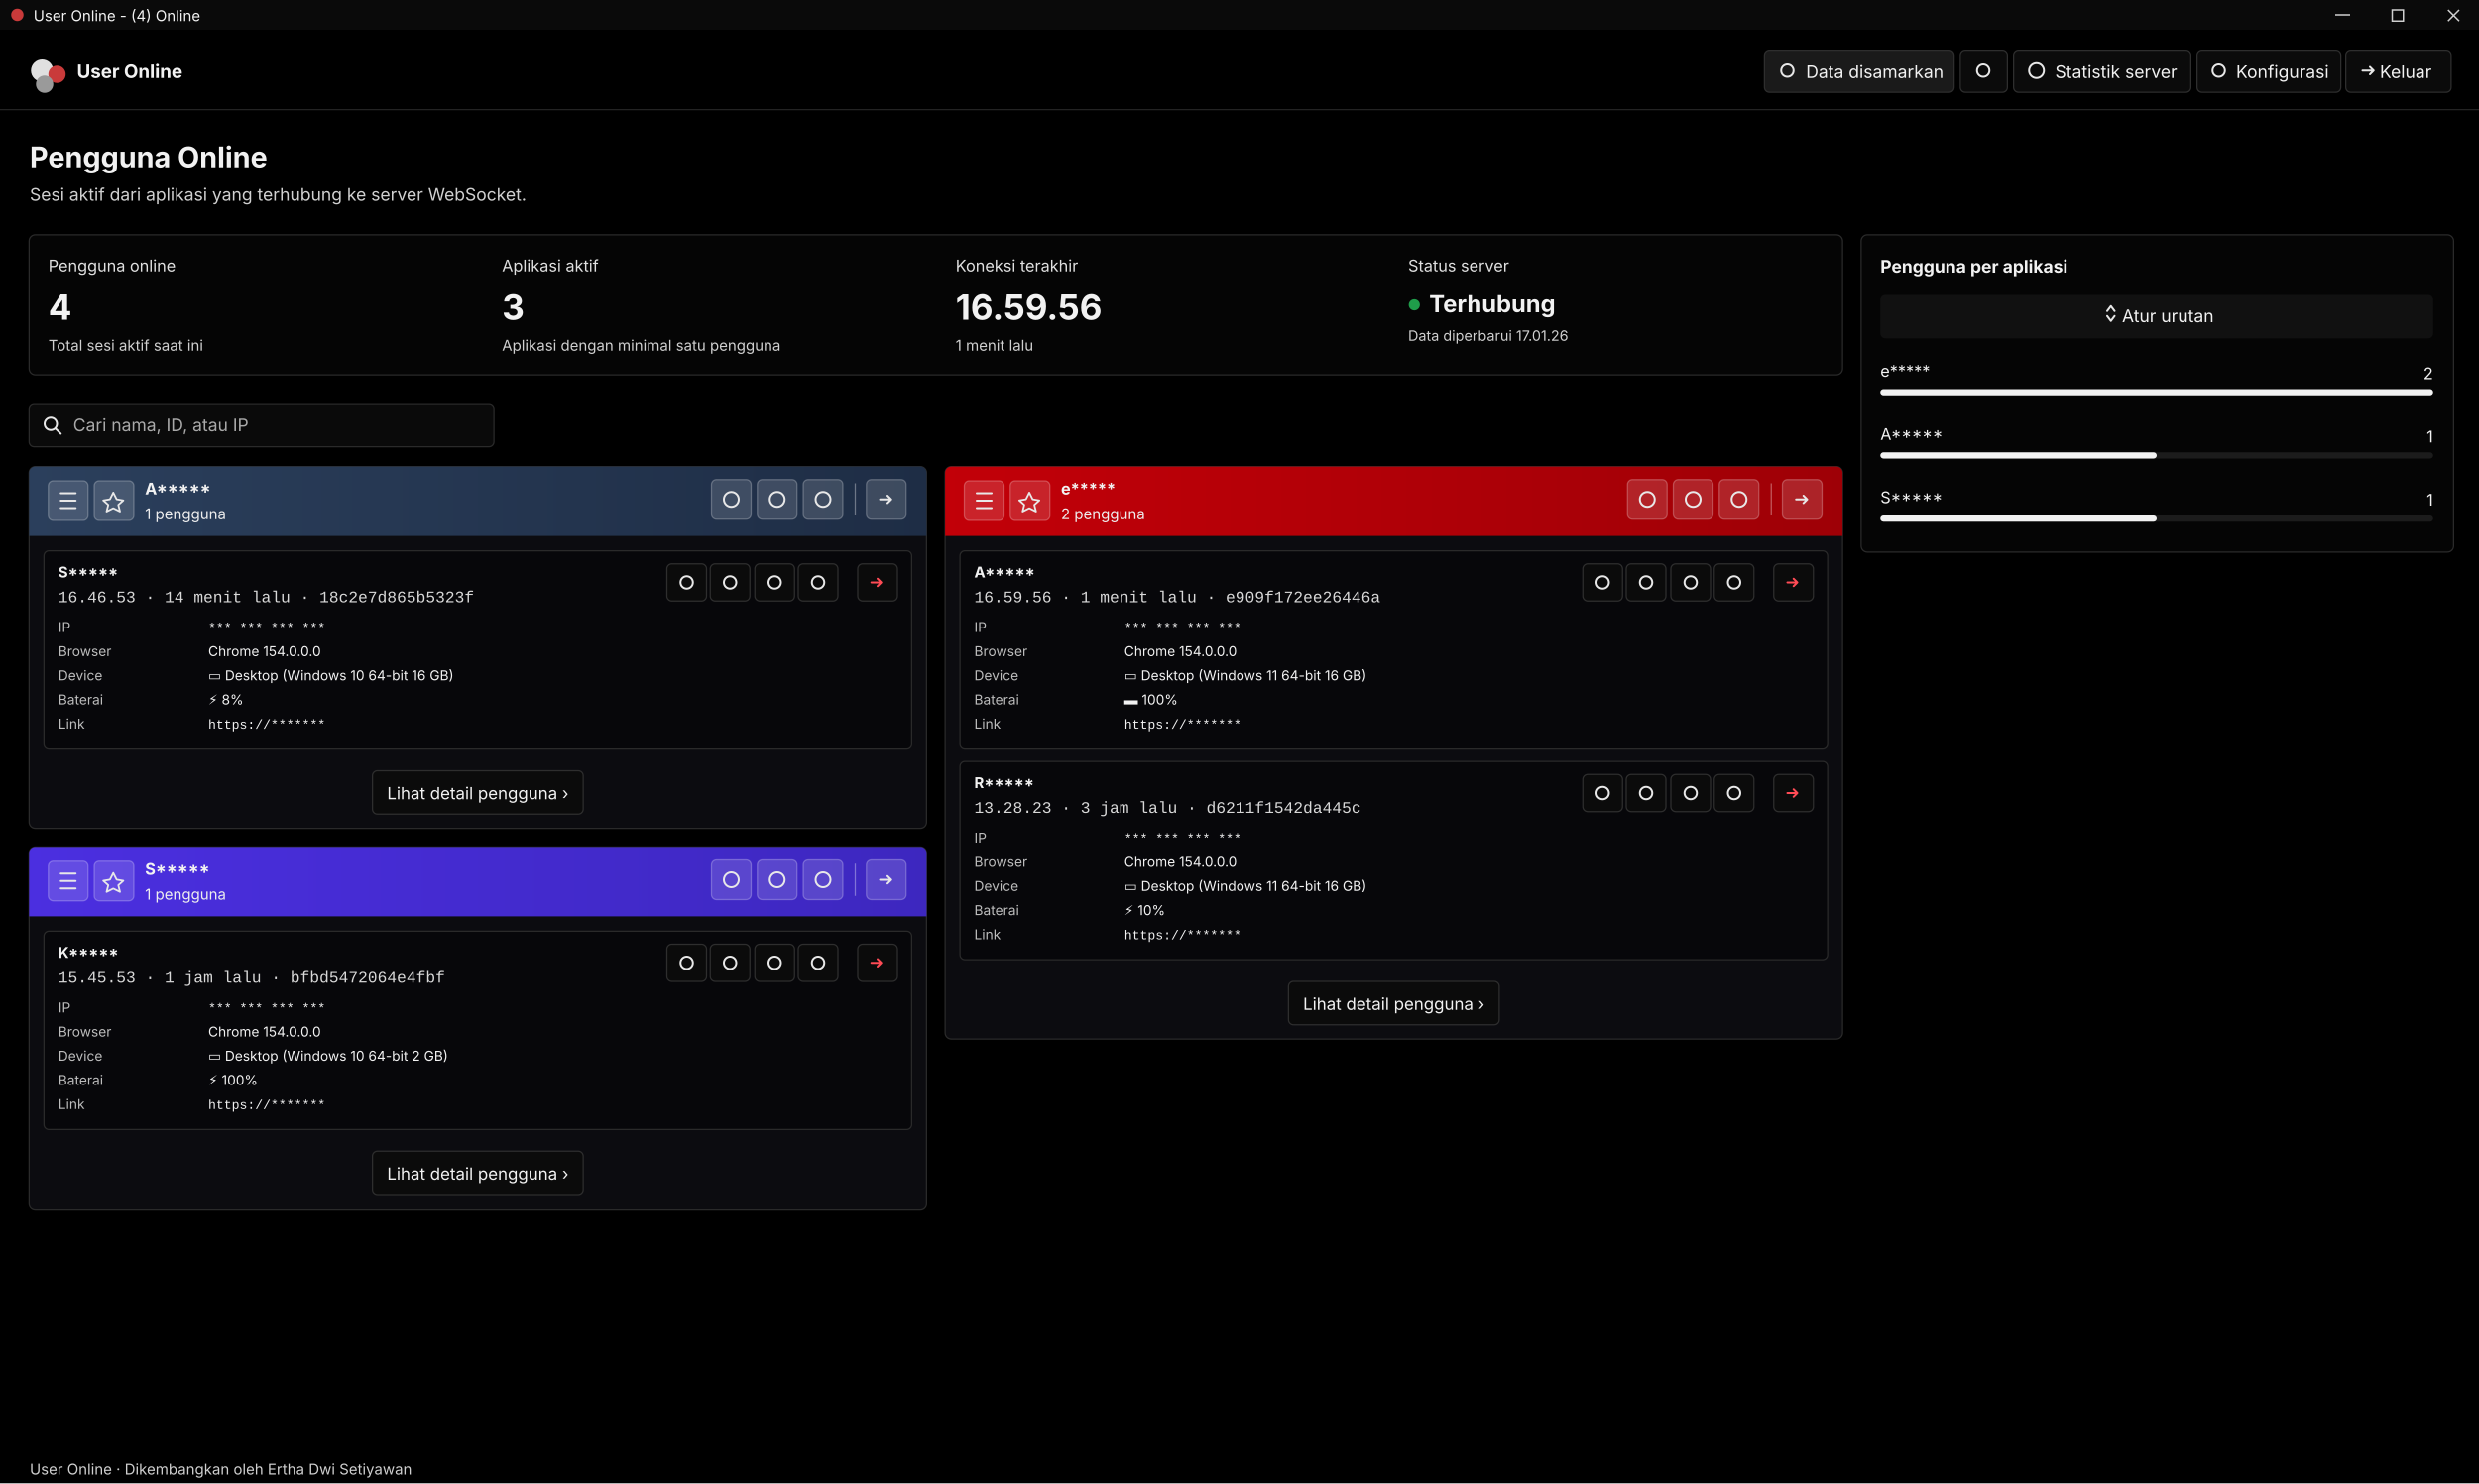
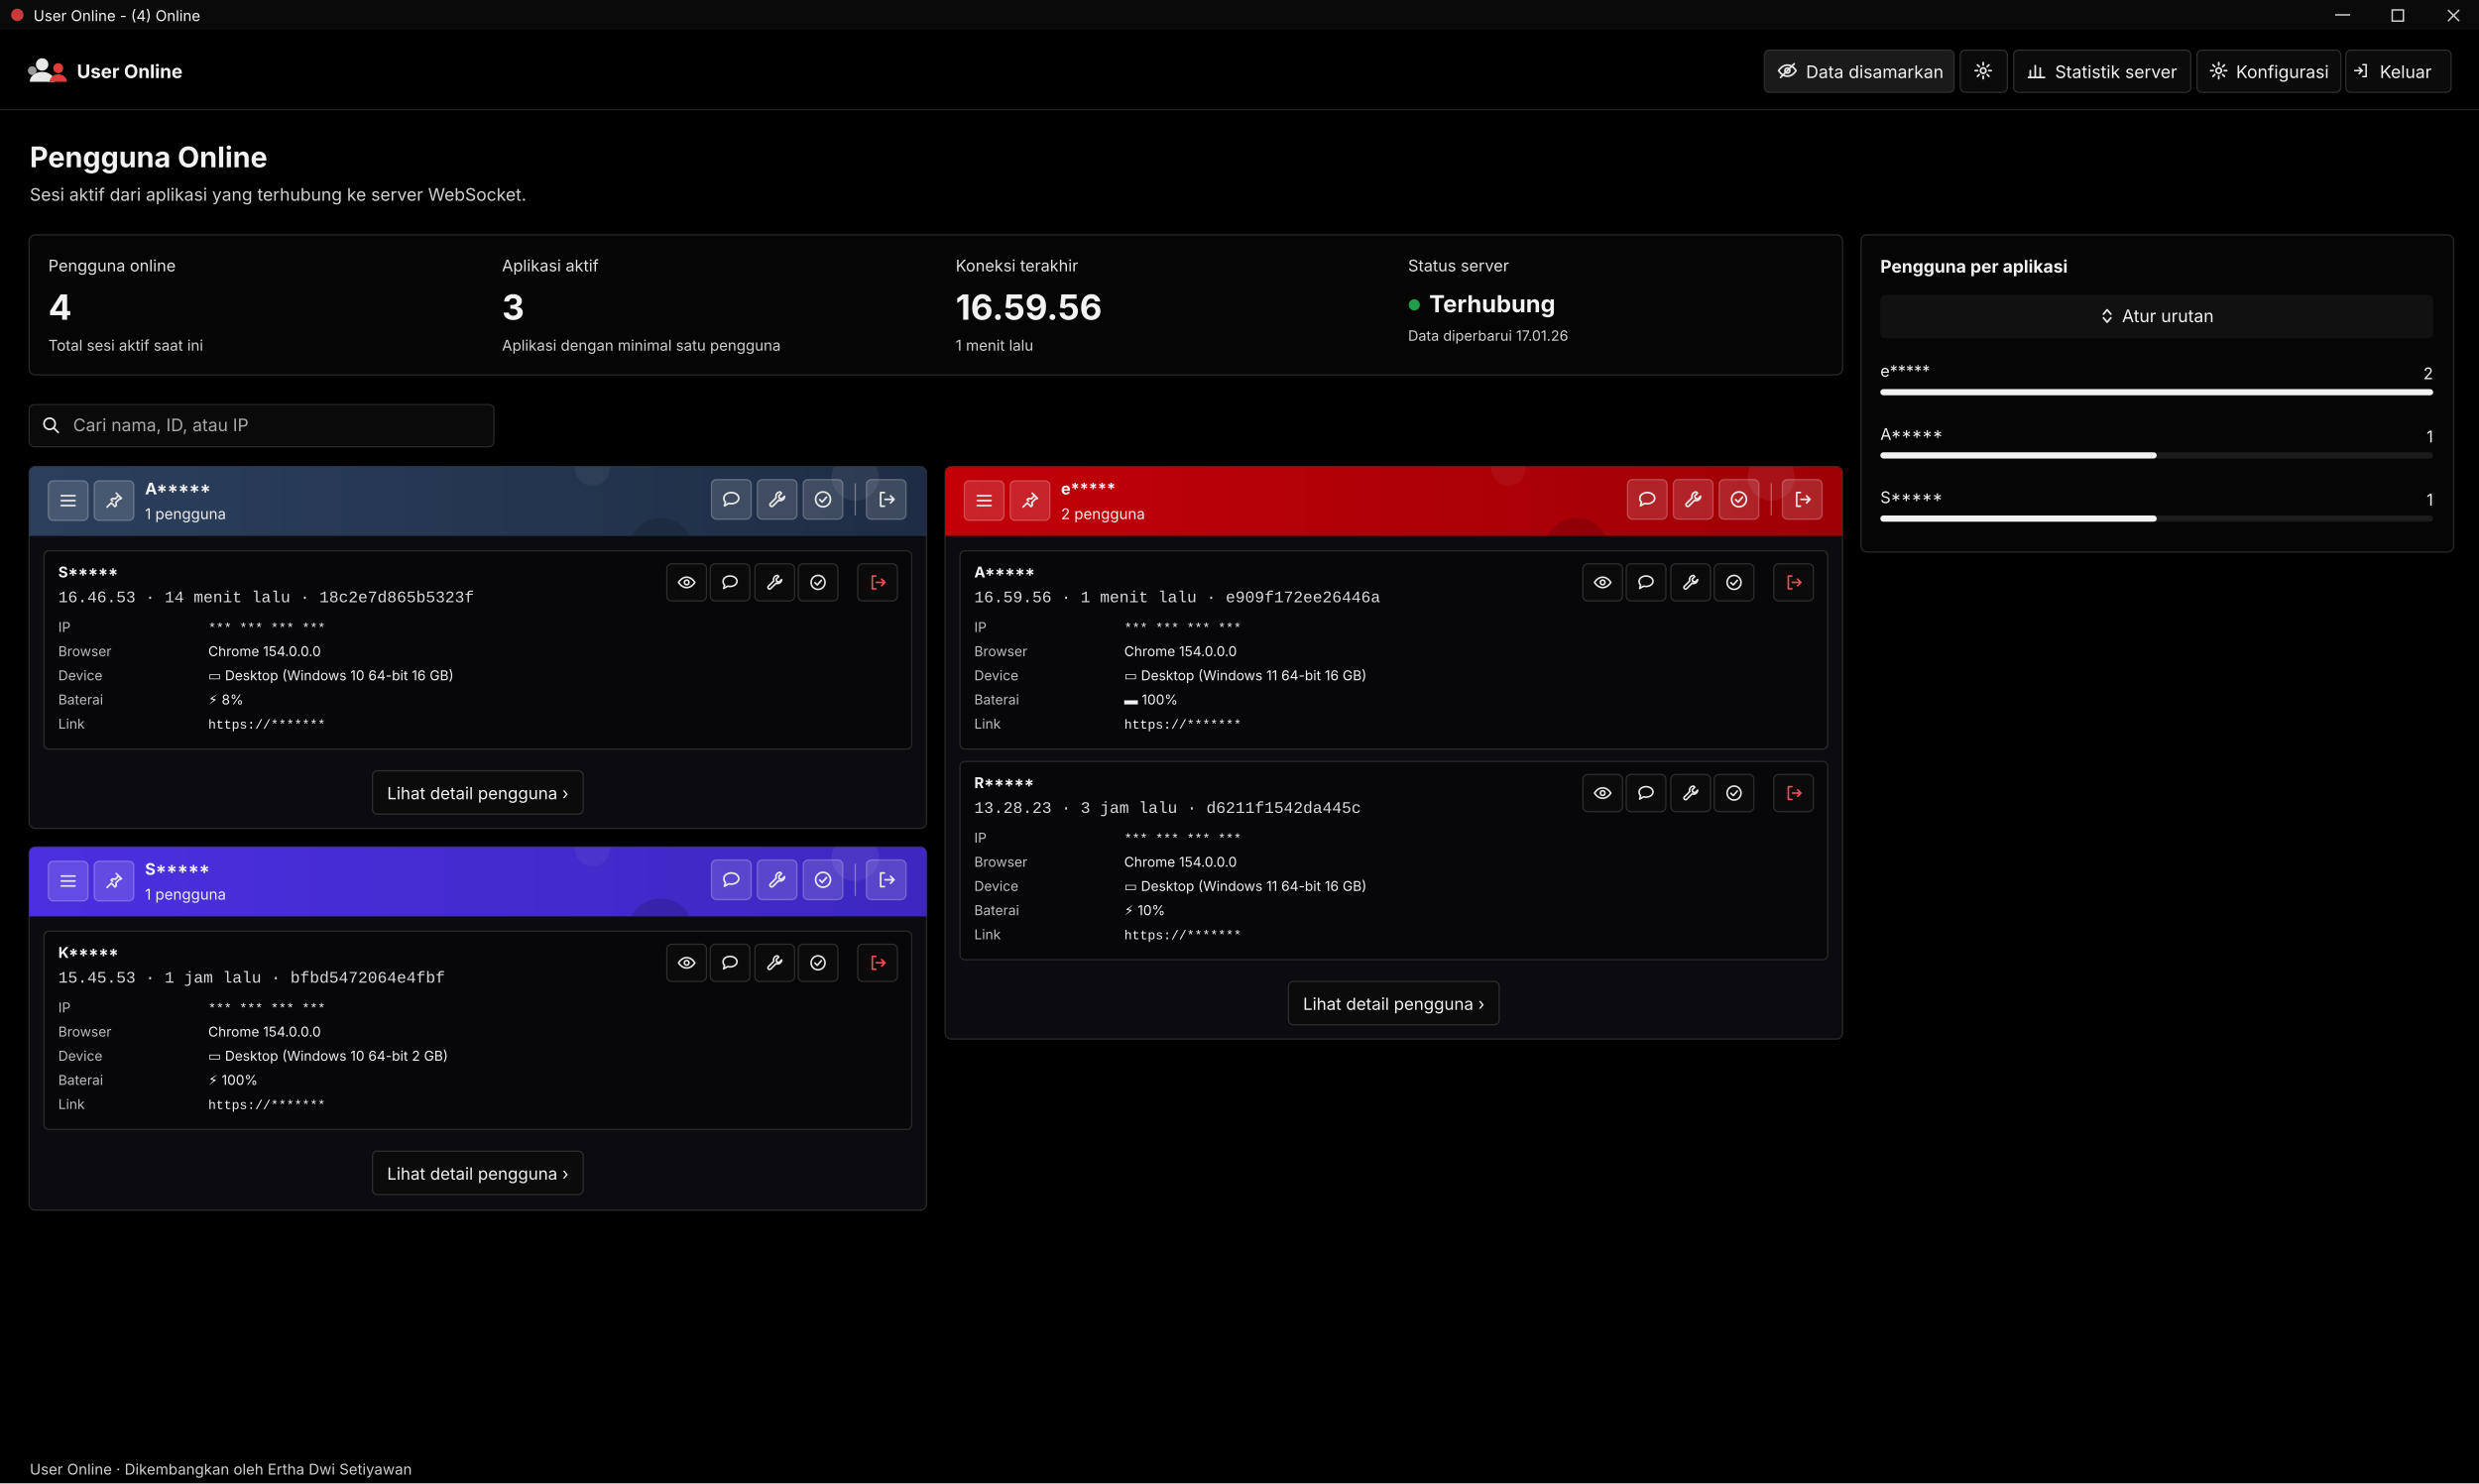
<svg xmlns="http://www.w3.org/2000/svg" viewBox="0 0 2000 1197" width="2000" height="1197" role="img" aria-label="Tampilan dashboard User Online: pengguna online per aplikasi">
  <defs>
    <linearGradient id="gBlue" x1="0" y1="0" x2="1" y2="0">
      <stop offset="0" stop-color="#2B3F5C" />
      <stop offset="1" stop-color="#1E2D45" />
    </linearGradient>
    <linearGradient id="gRed" x1="0" y1="0" x2="1" y2="0">
      <stop offset="0" stop-color="#C20008" />
      <stop offset="1" stop-color="#9E0006" />
    </linearGradient>
    <linearGradient id="gViolet" x1="0" y1="0" x2="1" y2="0">
      <stop offset="0" stop-color="#4B2FE0" />
      <stop offset="1" stop-color="#3D27BF" />
    </linearGradient>
-     <symbol id="ic" viewBox="0 0 16 16">
-       <circle cx="8" cy="8" r="5" fill="none" stroke="currentColor" stroke-width="1.5" />
+     <symbol id="i-eye" viewBox="0 0 16 16">
+       <path d="M1 8s2.500-4.500 7-4.500S15 8 15 8s-2.500 4.500-7 4.500S1 8 1 8z" />
+       <circle cx="8" cy="8" r="2" />
+     </symbol>
+     <symbol id="i-eyeoff" viewBox="0 0 16 16">
+       <path d="M1 8s2.500-4.500 7-4.500S15 8 15 8s-2.500 4.500-7 4.500S1 8 1 8z" />
+       <circle cx="8" cy="8" r="2" />
+       <path d="M2.500 13.500l11-11" />
+     </symbol>
+     <symbol id="i-chat" viewBox="0 0 16 16">
+       <path d="M8 2.500c3.300 0 6 2 6 4.500s-2.700 4.500-6 4.500c-.7 0-1.400-.1-2-.3l-3.500 2 .8-3C2.400 9.500 2 8.300 2 7c0-2.500 2.700-4.500 6-4.500z" />
+     </symbol>
+     <symbol id="i-wrench" viewBox="0 0 16 16">
+       <path d="M10.500 2a3.500 3.500 0 0 0-3.300 4.700L2.600 11.300a1.400 1.400 0 0 0 2 2l4.600-4.600A3.500 3.500 0 0 0 14 5.500l-2.200 2.200-2-.5-.5-2 2.200-2.200z" />
+     </symbol>
+     <symbol id="i-check" viewBox="0 0 16 16">
+       <circle cx="8" cy="8" r="6" />
+       <path d="M5.300 8.200l2 2 3.500-4" />
+     </symbol>
+     <symbol id="i-out" viewBox="0 0 16 16">
+       <path d="M6.500 2.500h-3v11h3M7 8h7M11.500 5.200L14.300 8l-2.800 2.800" />
+     </symbol>
+     <symbol id="i-menu" viewBox="0 0 16 16">
+       <path d="M2.500 4h11M2.500 8h11M2.500 12h11" />
+     </symbol>
+     <symbol id="i-pin" viewBox="0 0 16 16">
+       <path d="M9.800 2l4.200 4.200-1.800.6-2.600 2.600.2 2.400-1 1-3-3-3.400 3.400M6.700 8.300L5.700 7.300l1-1 2.400.2L11.700 3.900" />
+     </symbol>
+     <symbol id="i-gear" viewBox="0 0 16 16">
+       <circle cx="8" cy="8" r="2.200" />
+       <path d="M8 1.500v2M8 12.500v2M1.500 8h2M12.500 8h2M3.400 3.400l1.400 1.400M11.200 11.200l1.400 1.400M12.600 3.400l-1.400 1.400M4.800 11.200l-1.400 1.400" />
+     </symbol>
+     <symbol id="i-chart" viewBox="0 0 16 16">
+       <path d="M3 13V8M7 13V4M11 13V6M1.500 13.500h13" />
+     </symbol>
+     <symbol id="i-sort" viewBox="0 0 16 16">
+       <path d="M5 6.500L8 3l3 3.500M5 9.500L8 13l3-3.500" />
+     </symbol>
+     <symbol id="i-search" viewBox="0 0 16 16">
+       <circle cx="7" cy="7" r="4.500" />
+       <path d="M10.500 10.500L14 14" />
+     </symbol>
+     <symbol id="i-login" viewBox="0 0 16 16">
+       <path d="M9.500 2.500h3v11h-3M2 8h7M6 5.200L8.800 8 6 10.800" />
    </symbol>
  </defs>
  <style>
text{font-family:Inter, 'Segoe UI', Arial, sans-serif;fill:#F2F2F2}
.m{font-family:'JetBrains Mono', Consolas, 'Courier New', monospace}
.d{fill:#A9A9A9}
.b{font-weight:700}
.btn{fill:#0B0B0B;stroke:#2E2E2E}
.ic{fill:none;stroke:#E8E8E8;stroke-width:1.6;stroke-linecap:round;stroke-linejoin:round}
.red{stroke:#FF4B55}
</style>
  <rect width="2000" height="1197" fill="#000" />
  <rect width="2000" height="24" fill="#0A0A0A" />
  <circle cx="14" cy="12" r="5" fill="#C93A3A" />
  <text x="27" y="17" font-size="12">User Online - (4) Online</text>
  <g stroke="#CFCFCF" stroke-width="1.2" fill="none">
    <path d="M1884 12h12" />
    <rect x="1930" y="8" width="9" height="9" />
    <path d="M1975 8l9 9M1984 8l-9 9" />
  </g>
  <rect y="24" width="2000" height="65" fill="#000" />
  <path d="M0 88.5H2000" stroke="#232323" />
-   <circle cx="34" cy="57" r="9" fill="#E0E0E0" />
-   <circle cx="46" cy="60" r="7" fill="#C93A3A" />
-   <circle cx="36" cy="68" r="7" fill="#9A9A9A" />
+   <g>
+     <circle cx="34" cy="52" r="5" fill="#E8E8E8" />
+     <path d="M24 66a10 8 0 0 1 20 0z" fill="#E8E8E8" />
+     <circle cx="47" cy="55" r="4" fill="#E03C3C" />
+     <path d="M40 66a7 6 0 0 1 14 0z" fill="#E03C3C" />
+     <circle cx="26" cy="57" r="3.500" fill="#9A9A9A" />
+   </g>
  <text x="62" y="63" font-size="15" class="b">User Online</text>
  <rect x="1423.500" y="40.500" width="153" height="34" rx="4" fill="#1A1A1A" stroke="#2E2E2E" />
-   <circle cx="1442" cy="57" r="5" class="ic" />
  <text x="1457" y="63" font-size="14">Data disamarkan</text>
  <rect x="1581.500" y="40.500" width="38" height="34" rx="4" class="btn" />
-   <circle cx="1600" cy="57" r="5" class="ic" />
  <rect x="1624.500" y="40.500" width="143" height="34" rx="4" class="btn" />
-   <circle cx="1643" cy="57" r="6" class="ic" />
  <text x="1658" y="63" font-size="14">Statistik server</text>
  <rect x="1772.500" y="40.500" width="116" height="34" rx="4" class="btn" />
-   <circle cx="1790" cy="57" r="5" class="ic" />
  <text x="1804" y="63" font-size="14">Konfigurasi</text>
  <rect x="1892.500" y="40.500" width="85" height="34" rx="4" class="btn" />
-   <path d="M1906 57h9m-3-3l3 3-3 3" class="ic" />
  <text x="1920" y="63" font-size="14">Keluar</text>
  <text x="24" y="135" font-size="23" class="b">Pengguna Online</text>
  <text x="24" y="162" font-size="14" class="d" style="fill:#D0D0D0">Sesi aktif dari aplikasi yang terhubung ke server WebSocket.</text>
  <rect x="23.500" y="189.500" width="1463" height="113" rx="5" fill="#050505" stroke="#2A2A2A" />
  <text x="39" y="219" font-size="13" style="fill:#E0E0E0">Pengguna online</text>
  <text x="39" y="258" font-size="28" class="b">4</text>
  <text x="39" y="283" font-size="12" style="fill:#D0D0D0">Total sesi aktif saat ini</text>
  <text x="405" y="219" font-size="13" style="fill:#E0E0E0">Aplikasi aktif</text>
  <text x="405" y="258" font-size="28" class="b">3</text>
  <text x="405" y="283" font-size="12" style="fill:#D0D0D0">Aplikasi dengan minimal satu pengguna</text>
  <text x="771" y="219" font-size="13" style="fill:#E0E0E0">Koneksi terakhir</text>
  <text x="771" y="258" font-size="28" class="b">16.59.56</text>
  <text x="771" y="283" font-size="12" style="fill:#D0D0D0">1 menit lalu</text>
  <text x="1136" y="219" font-size="13" style="fill:#E0E0E0">Status server</text>
  <circle cx="1141" cy="246" r="4.500" fill="#1F9D4A" />
  <text x="1153" y="252" font-size="19" class="b">Terhubung</text>
  <text x="1136" y="275" font-size="11.500" style="fill:#D0D0D0">Data diperbarui 17.01.26</text>
  <rect x="1501.500" y="189.500" width="478" height="256" rx="5" fill="#050505" stroke="#2A2A2A" />
  <text x="1517" y="220" font-size="14" class="b">Pengguna per aplikasi</text>
  <rect x="1517" y="238" width="446" height="35" rx="4" fill="#111" />
-   <path d="M1700 251l3-4 3 4m-6 4l3 4 3-4" class="ic" />
  <text x="1712" y="260" font-size="14">Atur urutan</text>
  <text x="1517" y="304" font-size="13">e*****</text>
  <text x="1963" y="306" font-size="13" text-anchor="end">2</text>
  <rect x="1517" y="314" width="446" height="5" rx="2.5" fill="#1C1C1C" />
  <rect x="1517" y="314" width="446" height="5" rx="2.5" fill="#F2F2F2" />
  <text x="1517" y="355" font-size="13">A*****</text>
  <text x="1963" y="357" font-size="13" text-anchor="end">1</text>
  <rect x="1517" y="365" width="446" height="5" rx="2.5" fill="#1C1C1C" />
  <rect x="1517" y="365" width="223" height="5" rx="2.5" fill="#F2F2F2" />
  <text x="1517" y="406" font-size="13">S*****</text>
  <text x="1963" y="408" font-size="13" text-anchor="end">1</text>
  <rect x="1517" y="416" width="446" height="5" rx="2.5" fill="#1C1C1C" />
  <rect x="1517" y="416" width="223" height="5" rx="2.5" fill="#F2F2F2" />
  <rect x="23.500" y="326.500" width="375" height="34" rx="4" fill="#0A0A0A" stroke="#2A2A2A" />
-   <circle cx="41" cy="342" r="5" class="ic" />
-   <path d="M45 346l4 4" class="ic" />
  <text x="59" y="348" font-size="14" class="d">Cari nama, ID, atau IP</text>
  <g transform="translate(23 376)">
    <rect x=".5" y=".5" width="724" height="292" rx="5" fill="#0C0C10" stroke="#2A2A2A" />
    <path d="M.5 56.500V5.500a5 5 0 0 1 5-5h714a5 5 0 0 1 5 5v51z" fill="url(#gBlue)" />
+     <clipPath id="c23376">
+       <rect x=".5" y=".5" width="724" height="56" />
+     </clipPath>
+     <g clip-path="url(#c23376)">
+       <circle cx="510" cy="68" r="26" fill="#000" fill-opacity=".15" />
+       <circle cx="667" cy="9" r="19" fill="#fff" fill-opacity=".07" />
+       <circle cx="455" cy="2" r="14" fill="#fff" fill-opacity=".05" />
+     </g>
    <rect x="16" y="12" width="32" height="32" rx="4" fill="#fff" fill-opacity=".14" stroke="#fff" stroke-opacity=".25" />
    <rect x="53" y="12" width="32" height="32" rx="4" fill="#fff" fill-opacity=".14" stroke="#fff" stroke-opacity=".25" />
-     <path d="M26 22h12M26 28h12M26 34h12" class="ic" />
-     <path d="M69 22l3 6 6 1-4.500 4 1.500 6-6-3-6 3 1.500-6-4.500-4 6-1z" class="ic" transform="translate(0 -1) scale(.9) translate(7 3)" />
+     <use href="#i-menu" x="24.0" y="20.0" width="16" height="16" color="#E8E8E8" fill="none" stroke="currentColor" stroke-width="1.4" stroke-linecap="round" stroke-linejoin="round" />
+     <use href="#i-pin" x="61.0" y="20.0" width="16" height="16" color="#E8E8E8" fill="none" stroke="currentColor" stroke-width="1.4" stroke-linecap="round" stroke-linejoin="round" />
    <text x="94" y="23" font-size="13" class="b">A*****</text>
    <text x="94" y="43" font-size="12" style="fill:#EEE">1 pengguna</text>
    <rect x="551" y="11" width="32" height="32" rx="4" fill="#fff" fill-opacity=".14" stroke="#fff" stroke-opacity=".25" />
-     <circle cx="567" cy="27" r="6" class="ic" />
+     <use href="#i-chat" x="559.0" y="19.0" width="16" height="16" color="#E8E8E8" fill="none" stroke="currentColor" stroke-width="1.4" stroke-linecap="round" stroke-linejoin="round" />
    <rect x="588" y="11" width="32" height="32" rx="4" fill="#fff" fill-opacity=".14" stroke="#fff" stroke-opacity=".25" />
-     <circle cx="604" cy="27" r="6" class="ic" />
+     <use href="#i-wrench" x="596.0" y="19.0" width="16" height="16" color="#E8E8E8" fill="none" stroke="currentColor" stroke-width="1.4" stroke-linecap="round" stroke-linejoin="round" />
    <rect x="625" y="11" width="32" height="32" rx="4" fill="#fff" fill-opacity=".14" stroke="#fff" stroke-opacity=".25" />
-     <circle cx="641" cy="27" r="6" class="ic" />
+     <use href="#i-check" x="633.0" y="19.0" width="16" height="16" color="#E8E8E8" fill="none" stroke="currentColor" stroke-width="1.4" stroke-linecap="round" stroke-linejoin="round" />
    <rect x="676" y="11" width="32" height="32" rx="4" fill="#fff" fill-opacity=".14" stroke="#fff" stroke-opacity=".25" />
-     <path d="M687 27h9m-3-3l3 3-3 3" class="ic" />
    <path d="M667 14v26" stroke="#fff" stroke-opacity=".35" />
+     <use href="#i-out" x="684.0" y="19.0" width="16" height="16" color="#E8E8E8" fill="none" stroke="currentColor" stroke-width="1.4" stroke-linecap="round" stroke-linejoin="round" />
    <rect x="12.500" y="68.5" width="700" height="160" rx="4" fill="#07070A" stroke="#2A2A2A" />
    <text x="24" y="90" font-size="12" class="b">S*****</text>
    <text x="24" y="110" font-size="13" class="m" style="fill:#D8D8D8" xml:space="preserve">16.46.53 · 14 menit lalu · 18c2e7d865b5323f</text>
    <text x="24" y="134.0" font-size="11" class="d" style="fill:#BDBDBD">IP</text>
    <text x="145" y="134.0" font-size="10.5" class="m">*** *** *** ***</text>
    <text x="24" y="153.5" font-size="11" class="d" style="fill:#BDBDBD">Browser</text>
    <text x="145" y="153.5" font-size="11">Chrome 154.0.0.0</text>
    <text x="24" y="173.0" font-size="11" class="d" style="fill:#BDBDBD">Device</text>
    <text x="145" y="173.0" font-size="11">▭ Desktop (Windows 10 64-bit 16 GB)</text>
    <text x="24" y="192.5" font-size="11" class="d" style="fill:#BDBDBD">Baterai</text>
    <text x="145" y="192.5" font-size="11">⚡ 8%</text>
    <text x="24" y="212.0" font-size="11" class="d" style="fill:#BDBDBD">Link</text>
    <text x="145" y="212.0" font-size="10.5" class="m">https://*******</text>
    <rect x="515" y="79" width="32" height="30" rx="4" class="btn" />
-     <circle cx="531" cy="94" r="5" class="ic" />
+     <use href="#i-eye" x="523.5" y="86.5" width="15" height="15" color="#E8E8E8" fill="none" stroke="currentColor" stroke-width="1.4" stroke-linecap="round" stroke-linejoin="round" />
    <rect x="550" y="79" width="32" height="30" rx="4" class="btn" />
-     <circle cx="566" cy="94" r="5" class="ic" />
+     <use href="#i-chat" x="558.5" y="86.5" width="15" height="15" color="#E8E8E8" fill="none" stroke="currentColor" stroke-width="1.4" stroke-linecap="round" stroke-linejoin="round" />
    <rect x="586" y="79" width="32" height="30" rx="4" class="btn" />
-     <circle cx="602" cy="94" r="5" class="ic" />
+     <use href="#i-wrench" x="594.5" y="86.5" width="15" height="15" color="#E8E8E8" fill="none" stroke="currentColor" stroke-width="1.4" stroke-linecap="round" stroke-linejoin="round" />
    <rect x="621" y="79" width="32" height="30" rx="4" class="btn" />
-     <circle cx="637" cy="94" r="5" class="ic" />
-     <rect x="669" y="79" width="32" height="30" rx="4" class="btn" />
-     <path d="M680 94h8m-3-3l3 3-3 3" class="ic red" />
+     <use href="#i-check" x="629.5" y="86.5" width="15" height="15" color="#E8E8E8" fill="none" stroke="currentColor" stroke-width="1.4" stroke-linecap="round" stroke-linejoin="round" />
+     <rect x="669" y="79" width="32" height="30" rx="4" class="btn" stroke="#4A1A1F" />
+     <use href="#i-out" x="677.5" y="86.5" width="15" height="15" color="#FF4B55" fill="none" stroke="currentColor" stroke-width="1.4" stroke-linecap="round" stroke-linejoin="round" />
    <rect x="277.5" y="246" width="170" height="35" rx="4" class="btn" />
    <text x="362.5" y="269" font-size="13.500" text-anchor="middle">Lihat detail pengguna ›</text>
  </g>
  <g transform="translate(23 683)">
    <rect x=".5" y=".5" width="724" height="293" rx="5" fill="#0C0C10" stroke="#2A2A2A" />
    <path d="M.5 56.500V5.500a5 5 0 0 1 5-5h714a5 5 0 0 1 5 5v51z" fill="url(#gViolet)" />
+     <clipPath id="c23683">
+       <rect x=".5" y=".5" width="724" height="56" />
+     </clipPath>
+     <g clip-path="url(#c23683)">
+       <circle cx="510" cy="68" r="26" fill="#000" fill-opacity=".15" />
+       <circle cx="667" cy="9" r="19" fill="#fff" fill-opacity=".07" />
+       <circle cx="455" cy="2" r="14" fill="#fff" fill-opacity=".05" />
+     </g>
    <rect x="16" y="12" width="32" height="32" rx="4" fill="#fff" fill-opacity=".14" stroke="#fff" stroke-opacity=".25" />
    <rect x="53" y="12" width="32" height="32" rx="4" fill="#fff" fill-opacity=".14" stroke="#fff" stroke-opacity=".25" />
-     <path d="M26 22h12M26 28h12M26 34h12" class="ic" />
-     <path d="M69 22l3 6 6 1-4.500 4 1.500 6-6-3-6 3 1.500-6-4.500-4 6-1z" class="ic" transform="translate(0 -1) scale(.9) translate(7 3)" />
+     <use href="#i-menu" x="24.0" y="20.0" width="16" height="16" color="#E8E8E8" fill="none" stroke="currentColor" stroke-width="1.4" stroke-linecap="round" stroke-linejoin="round" />
+     <use href="#i-pin" x="61.0" y="20.0" width="16" height="16" color="#E8E8E8" fill="none" stroke="currentColor" stroke-width="1.4" stroke-linecap="round" stroke-linejoin="round" />
    <text x="94" y="23" font-size="13" class="b">S*****</text>
    <text x="94" y="43" font-size="12" style="fill:#EEE">1 pengguna</text>
    <rect x="551" y="11" width="32" height="32" rx="4" fill="#fff" fill-opacity=".14" stroke="#fff" stroke-opacity=".25" />
-     <circle cx="567" cy="27" r="6" class="ic" />
+     <use href="#i-chat" x="559.0" y="19.0" width="16" height="16" color="#E8E8E8" fill="none" stroke="currentColor" stroke-width="1.4" stroke-linecap="round" stroke-linejoin="round" />
    <rect x="588" y="11" width="32" height="32" rx="4" fill="#fff" fill-opacity=".14" stroke="#fff" stroke-opacity=".25" />
-     <circle cx="604" cy="27" r="6" class="ic" />
+     <use href="#i-wrench" x="596.0" y="19.0" width="16" height="16" color="#E8E8E8" fill="none" stroke="currentColor" stroke-width="1.4" stroke-linecap="round" stroke-linejoin="round" />
    <rect x="625" y="11" width="32" height="32" rx="4" fill="#fff" fill-opacity=".14" stroke="#fff" stroke-opacity=".25" />
-     <circle cx="641" cy="27" r="6" class="ic" />
+     <use href="#i-check" x="633.0" y="19.0" width="16" height="16" color="#E8E8E8" fill="none" stroke="currentColor" stroke-width="1.4" stroke-linecap="round" stroke-linejoin="round" />
    <rect x="676" y="11" width="32" height="32" rx="4" fill="#fff" fill-opacity=".14" stroke="#fff" stroke-opacity=".25" />
-     <path d="M687 27h9m-3-3l3 3-3 3" class="ic" />
    <path d="M667 14v26" stroke="#fff" stroke-opacity=".35" />
+     <use href="#i-out" x="684.0" y="19.0" width="16" height="16" color="#E8E8E8" fill="none" stroke="currentColor" stroke-width="1.4" stroke-linecap="round" stroke-linejoin="round" />
    <rect x="12.500" y="68.5" width="700" height="160" rx="4" fill="#07070A" stroke="#2A2A2A" />
    <text x="24" y="90" font-size="12" class="b">K*****</text>
    <text x="24" y="110" font-size="13" class="m" style="fill:#D8D8D8" xml:space="preserve">15.45.53 · 1 jam lalu · bfbd5472064e4fbf</text>
    <text x="24" y="134.0" font-size="11" class="d" style="fill:#BDBDBD">IP</text>
    <text x="145" y="134.0" font-size="10.5" class="m">*** *** *** ***</text>
    <text x="24" y="153.5" font-size="11" class="d" style="fill:#BDBDBD">Browser</text>
    <text x="145" y="153.5" font-size="11">Chrome 154.0.0.0</text>
    <text x="24" y="173.0" font-size="11" class="d" style="fill:#BDBDBD">Device</text>
    <text x="145" y="173.0" font-size="11">▭ Desktop (Windows 10 64-bit 2 GB)</text>
    <text x="24" y="192.5" font-size="11" class="d" style="fill:#BDBDBD">Baterai</text>
    <text x="145" y="192.5" font-size="11">⚡ 100%</text>
    <text x="24" y="212.0" font-size="11" class="d" style="fill:#BDBDBD">Link</text>
    <text x="145" y="212.0" font-size="10.5" class="m">https://*******</text>
    <rect x="515" y="79" width="32" height="30" rx="4" class="btn" />
-     <circle cx="531" cy="94" r="5" class="ic" />
+     <use href="#i-eye" x="523.5" y="86.5" width="15" height="15" color="#E8E8E8" fill="none" stroke="currentColor" stroke-width="1.4" stroke-linecap="round" stroke-linejoin="round" />
    <rect x="550" y="79" width="32" height="30" rx="4" class="btn" />
-     <circle cx="566" cy="94" r="5" class="ic" />
+     <use href="#i-chat" x="558.5" y="86.5" width="15" height="15" color="#E8E8E8" fill="none" stroke="currentColor" stroke-width="1.4" stroke-linecap="round" stroke-linejoin="round" />
    <rect x="586" y="79" width="32" height="30" rx="4" class="btn" />
-     <circle cx="602" cy="94" r="5" class="ic" />
+     <use href="#i-wrench" x="594.5" y="86.5" width="15" height="15" color="#E8E8E8" fill="none" stroke="currentColor" stroke-width="1.4" stroke-linecap="round" stroke-linejoin="round" />
    <rect x="621" y="79" width="32" height="30" rx="4" class="btn" />
-     <circle cx="637" cy="94" r="5" class="ic" />
-     <rect x="669" y="79" width="32" height="30" rx="4" class="btn" />
-     <path d="M680 94h8m-3-3l3 3-3 3" class="ic red" />
+     <use href="#i-check" x="629.5" y="86.5" width="15" height="15" color="#E8E8E8" fill="none" stroke="currentColor" stroke-width="1.4" stroke-linecap="round" stroke-linejoin="round" />
+     <rect x="669" y="79" width="32" height="30" rx="4" class="btn" stroke="#4A1A1F" />
+     <use href="#i-out" x="677.5" y="86.5" width="15" height="15" color="#FF4B55" fill="none" stroke="currentColor" stroke-width="1.4" stroke-linecap="round" stroke-linejoin="round" />
    <rect x="277.5" y="246" width="170" height="35" rx="4" class="btn" />
    <text x="362.5" y="269" font-size="13.500" text-anchor="middle">Lihat detail pengguna ›</text>
  </g>
  <g transform="translate(762 376)">
    <rect x=".5" y=".5" width="724" height="462" rx="5" fill="#0C0C10" stroke="#2A2A2A" />
    <path d="M.5 56.500V5.500a5 5 0 0 1 5-5h714a5 5 0 0 1 5 5v51z" fill="url(#gRed)" />
+     <clipPath id="c762376">
+       <rect x=".5" y=".5" width="724" height="56" />
+     </clipPath>
+     <g clip-path="url(#c762376)">
+       <circle cx="510" cy="68" r="26" fill="#000" fill-opacity=".15" />
+       <circle cx="667" cy="9" r="19" fill="#fff" fill-opacity=".07" />
+       <circle cx="455" cy="2" r="14" fill="#fff" fill-opacity=".05" />
+     </g>
    <rect x="16" y="12" width="32" height="32" rx="4" fill="#fff" fill-opacity=".14" stroke="#fff" stroke-opacity=".25" />
    <rect x="53" y="12" width="32" height="32" rx="4" fill="#fff" fill-opacity=".14" stroke="#fff" stroke-opacity=".25" />
-     <path d="M26 22h12M26 28h12M26 34h12" class="ic" />
-     <path d="M69 22l3 6 6 1-4.500 4 1.500 6-6-3-6 3 1.500-6-4.500-4 6-1z" class="ic" transform="translate(0 -1) scale(.9) translate(7 3)" />
+     <use href="#i-menu" x="24.0" y="20.0" width="16" height="16" color="#E8E8E8" fill="none" stroke="currentColor" stroke-width="1.4" stroke-linecap="round" stroke-linejoin="round" />
+     <use href="#i-pin" x="61.0" y="20.0" width="16" height="16" color="#E8E8E8" fill="none" stroke="currentColor" stroke-width="1.4" stroke-linecap="round" stroke-linejoin="round" />
    <text x="94" y="23" font-size="13" class="b">e*****</text>
    <text x="94" y="43" font-size="12" style="fill:#EEE">2 pengguna</text>
    <rect x="551" y="11" width="32" height="32" rx="4" fill="#fff" fill-opacity=".14" stroke="#fff" stroke-opacity=".25" />
-     <circle cx="567" cy="27" r="6" class="ic" />
+     <use href="#i-chat" x="559.0" y="19.0" width="16" height="16" color="#E8E8E8" fill="none" stroke="currentColor" stroke-width="1.4" stroke-linecap="round" stroke-linejoin="round" />
    <rect x="588" y="11" width="32" height="32" rx="4" fill="#fff" fill-opacity=".14" stroke="#fff" stroke-opacity=".25" />
-     <circle cx="604" cy="27" r="6" class="ic" />
+     <use href="#i-wrench" x="596.0" y="19.0" width="16" height="16" color="#E8E8E8" fill="none" stroke="currentColor" stroke-width="1.4" stroke-linecap="round" stroke-linejoin="round" />
    <rect x="625" y="11" width="32" height="32" rx="4" fill="#fff" fill-opacity=".14" stroke="#fff" stroke-opacity=".25" />
-     <circle cx="641" cy="27" r="6" class="ic" />
+     <use href="#i-check" x="633.0" y="19.0" width="16" height="16" color="#E8E8E8" fill="none" stroke="currentColor" stroke-width="1.4" stroke-linecap="round" stroke-linejoin="round" />
    <rect x="676" y="11" width="32" height="32" rx="4" fill="#fff" fill-opacity=".14" stroke="#fff" stroke-opacity=".25" />
-     <path d="M687 27h9m-3-3l3 3-3 3" class="ic" />
    <path d="M667 14v26" stroke="#fff" stroke-opacity=".35" />
+     <use href="#i-out" x="684.0" y="19.0" width="16" height="16" color="#E8E8E8" fill="none" stroke="currentColor" stroke-width="1.4" stroke-linecap="round" stroke-linejoin="round" />
    <rect x="12.500" y="68.5" width="700" height="160" rx="4" fill="#07070A" stroke="#2A2A2A" />
    <text x="24" y="90" font-size="12" class="b">A*****</text>
    <text x="24" y="110" font-size="13" class="m" style="fill:#D8D8D8" xml:space="preserve">16.59.56 · 1 menit lalu · e909f172ee26446a</text>
    <text x="24" y="134.0" font-size="11" class="d" style="fill:#BDBDBD">IP</text>
    <text x="145" y="134.0" font-size="10.5" class="m">*** *** *** ***</text>
    <text x="24" y="153.5" font-size="11" class="d" style="fill:#BDBDBD">Browser</text>
    <text x="145" y="153.5" font-size="11">Chrome 154.0.0.0</text>
    <text x="24" y="173.0" font-size="11" class="d" style="fill:#BDBDBD">Device</text>
    <text x="145" y="173.0" font-size="11">▭ Desktop (Windows 11 64-bit 16 GB)</text>
    <text x="24" y="192.5" font-size="11" class="d" style="fill:#BDBDBD">Baterai</text>
    <text x="145" y="192.5" font-size="11">▬ 100%</text>
    <text x="24" y="212.0" font-size="11" class="d" style="fill:#BDBDBD">Link</text>
    <text x="145" y="212.0" font-size="10.5" class="m">https://*******</text>
    <rect x="515" y="79" width="32" height="30" rx="4" class="btn" />
-     <circle cx="531" cy="94" r="5" class="ic" />
+     <use href="#i-eye" x="523.5" y="86.5" width="15" height="15" color="#E8E8E8" fill="none" stroke="currentColor" stroke-width="1.4" stroke-linecap="round" stroke-linejoin="round" />
    <rect x="550" y="79" width="32" height="30" rx="4" class="btn" />
-     <circle cx="566" cy="94" r="5" class="ic" />
+     <use href="#i-chat" x="558.5" y="86.5" width="15" height="15" color="#E8E8E8" fill="none" stroke="currentColor" stroke-width="1.4" stroke-linecap="round" stroke-linejoin="round" />
    <rect x="586" y="79" width="32" height="30" rx="4" class="btn" />
-     <circle cx="602" cy="94" r="5" class="ic" />
+     <use href="#i-wrench" x="594.5" y="86.5" width="15" height="15" color="#E8E8E8" fill="none" stroke="currentColor" stroke-width="1.4" stroke-linecap="round" stroke-linejoin="round" />
    <rect x="621" y="79" width="32" height="30" rx="4" class="btn" />
-     <circle cx="637" cy="94" r="5" class="ic" />
-     <rect x="669" y="79" width="32" height="30" rx="4" class="btn" />
-     <path d="M680 94h8m-3-3l3 3-3 3" class="ic red" />
+     <use href="#i-check" x="629.5" y="86.5" width="15" height="15" color="#E8E8E8" fill="none" stroke="currentColor" stroke-width="1.4" stroke-linecap="round" stroke-linejoin="round" />
+     <rect x="669" y="79" width="32" height="30" rx="4" class="btn" stroke="#4A1A1F" />
+     <use href="#i-out" x="677.5" y="86.5" width="15" height="15" color="#FF4B55" fill="none" stroke="currentColor" stroke-width="1.4" stroke-linecap="round" stroke-linejoin="round" />
    <rect x="12.500" y="238.5" width="700" height="160" rx="4" fill="#07070A" stroke="#2A2A2A" />
    <text x="24" y="260" font-size="12" class="b">R*****</text>
    <text x="24" y="280" font-size="13" class="m" style="fill:#D8D8D8" xml:space="preserve">13.28.23 · 3 jam lalu · d6211f1542da445c</text>
    <text x="24" y="304.0" font-size="11" class="d" style="fill:#BDBDBD">IP</text>
    <text x="145" y="304.0" font-size="10.5" class="m">*** *** *** ***</text>
    <text x="24" y="323.5" font-size="11" class="d" style="fill:#BDBDBD">Browser</text>
    <text x="145" y="323.5" font-size="11">Chrome 154.0.0.0</text>
    <text x="24" y="343.0" font-size="11" class="d" style="fill:#BDBDBD">Device</text>
    <text x="145" y="343.0" font-size="11">▭ Desktop (Windows 11 64-bit 16 GB)</text>
    <text x="24" y="362.5" font-size="11" class="d" style="fill:#BDBDBD">Baterai</text>
    <text x="145" y="362.5" font-size="11">⚡ 10%</text>
    <text x="24" y="382.0" font-size="11" class="d" style="fill:#BDBDBD">Link</text>
    <text x="145" y="382.0" font-size="10.5" class="m">https://*******</text>
    <rect x="515" y="249" width="32" height="30" rx="4" class="btn" />
-     <circle cx="531" cy="264" r="5" class="ic" />
+     <use href="#i-eye" x="523.5" y="256.5" width="15" height="15" color="#E8E8E8" fill="none" stroke="currentColor" stroke-width="1.4" stroke-linecap="round" stroke-linejoin="round" />
    <rect x="550" y="249" width="32" height="30" rx="4" class="btn" />
-     <circle cx="566" cy="264" r="5" class="ic" />
+     <use href="#i-chat" x="558.5" y="256.5" width="15" height="15" color="#E8E8E8" fill="none" stroke="currentColor" stroke-width="1.4" stroke-linecap="round" stroke-linejoin="round" />
    <rect x="586" y="249" width="32" height="30" rx="4" class="btn" />
-     <circle cx="602" cy="264" r="5" class="ic" />
+     <use href="#i-wrench" x="594.5" y="256.5" width="15" height="15" color="#E8E8E8" fill="none" stroke="currentColor" stroke-width="1.4" stroke-linecap="round" stroke-linejoin="round" />
    <rect x="621" y="249" width="32" height="30" rx="4" class="btn" />
-     <circle cx="637" cy="264" r="5" class="ic" />
-     <rect x="669" y="249" width="32" height="30" rx="4" class="btn" />
-     <path d="M680 264h8m-3-3l3 3-3 3" class="ic red" />
+     <use href="#i-check" x="629.5" y="256.5" width="15" height="15" color="#E8E8E8" fill="none" stroke="currentColor" stroke-width="1.4" stroke-linecap="round" stroke-linejoin="round" />
+     <rect x="669" y="249" width="32" height="30" rx="4" class="btn" stroke="#4A1A1F" />
+     <use href="#i-out" x="677.5" y="256.5" width="15" height="15" color="#FF4B55" fill="none" stroke="currentColor" stroke-width="1.4" stroke-linecap="round" stroke-linejoin="round" />
    <rect x="277.5" y="416" width="170" height="35" rx="4" class="btn" />
    <text x="362.5" y="439" font-size="13.500" text-anchor="middle">Lihat detail pengguna ›</text>
  </g>
+   <use href="#i-eyeoff" x="1434.0" y="49.0" width="16" height="16" color="#E8E8E8" fill="none" stroke="currentColor" stroke-width="1.4" stroke-linecap="round" stroke-linejoin="round" />
+   <use href="#i-gear" x="1592.0" y="49.0" width="16" height="16" color="#E8E8E8" fill="none" stroke="currentColor" stroke-width="1.4" stroke-linecap="round" stroke-linejoin="round" />
+   <use href="#i-chart" x="1635.0" y="49.0" width="16" height="16" color="#E8E8E8" fill="none" stroke="currentColor" stroke-width="1.4" stroke-linecap="round" stroke-linejoin="round" />
+   <use href="#i-gear" x="1782.0" y="49.0" width="16" height="16" color="#E8E8E8" fill="none" stroke="currentColor" stroke-width="1.4" stroke-linecap="round" stroke-linejoin="round" />
+   <use href="#i-login" x="1898.0" y="50.0" width="14" height="14" color="#E8E8E8" fill="none" stroke="currentColor" stroke-width="1.4" stroke-linecap="round" stroke-linejoin="round" />
+   <use href="#i-sort" x="1692.0" y="247.0" width="16" height="16" color="#E8E8E8" fill="none" stroke="currentColor" stroke-width="1.4" stroke-linecap="round" stroke-linejoin="round" />
+   <use href="#i-search" x="33.0" y="335.0" width="16" height="16" color="#E8E8E8" fill="none" stroke="currentColor" stroke-width="1.4" stroke-linecap="round" stroke-linejoin="round" />
  <text x="24" y="1190" font-size="12" style="fill:#CFCFCF">User Online · Dikembangkan oleh Ertha Dwi Setiyawan</text>
</svg>
